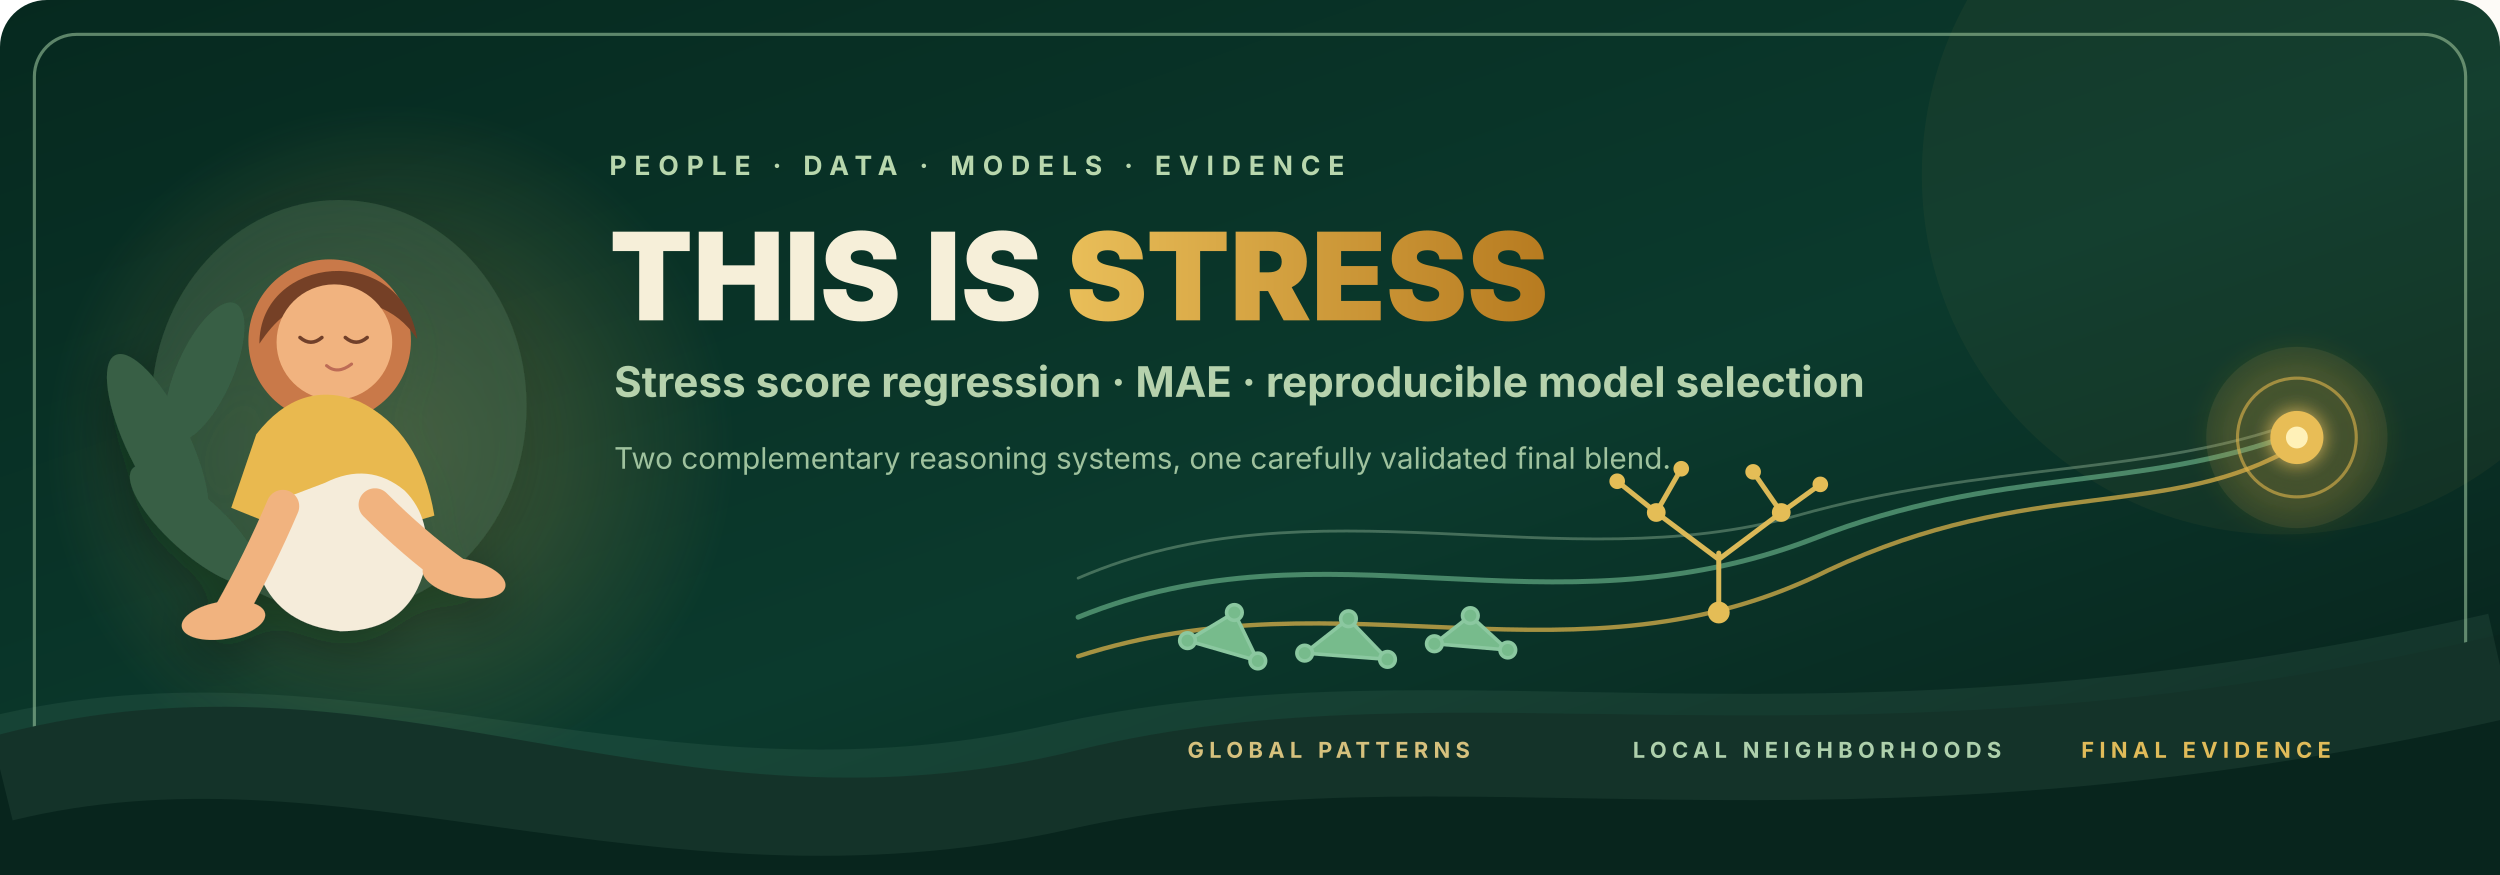
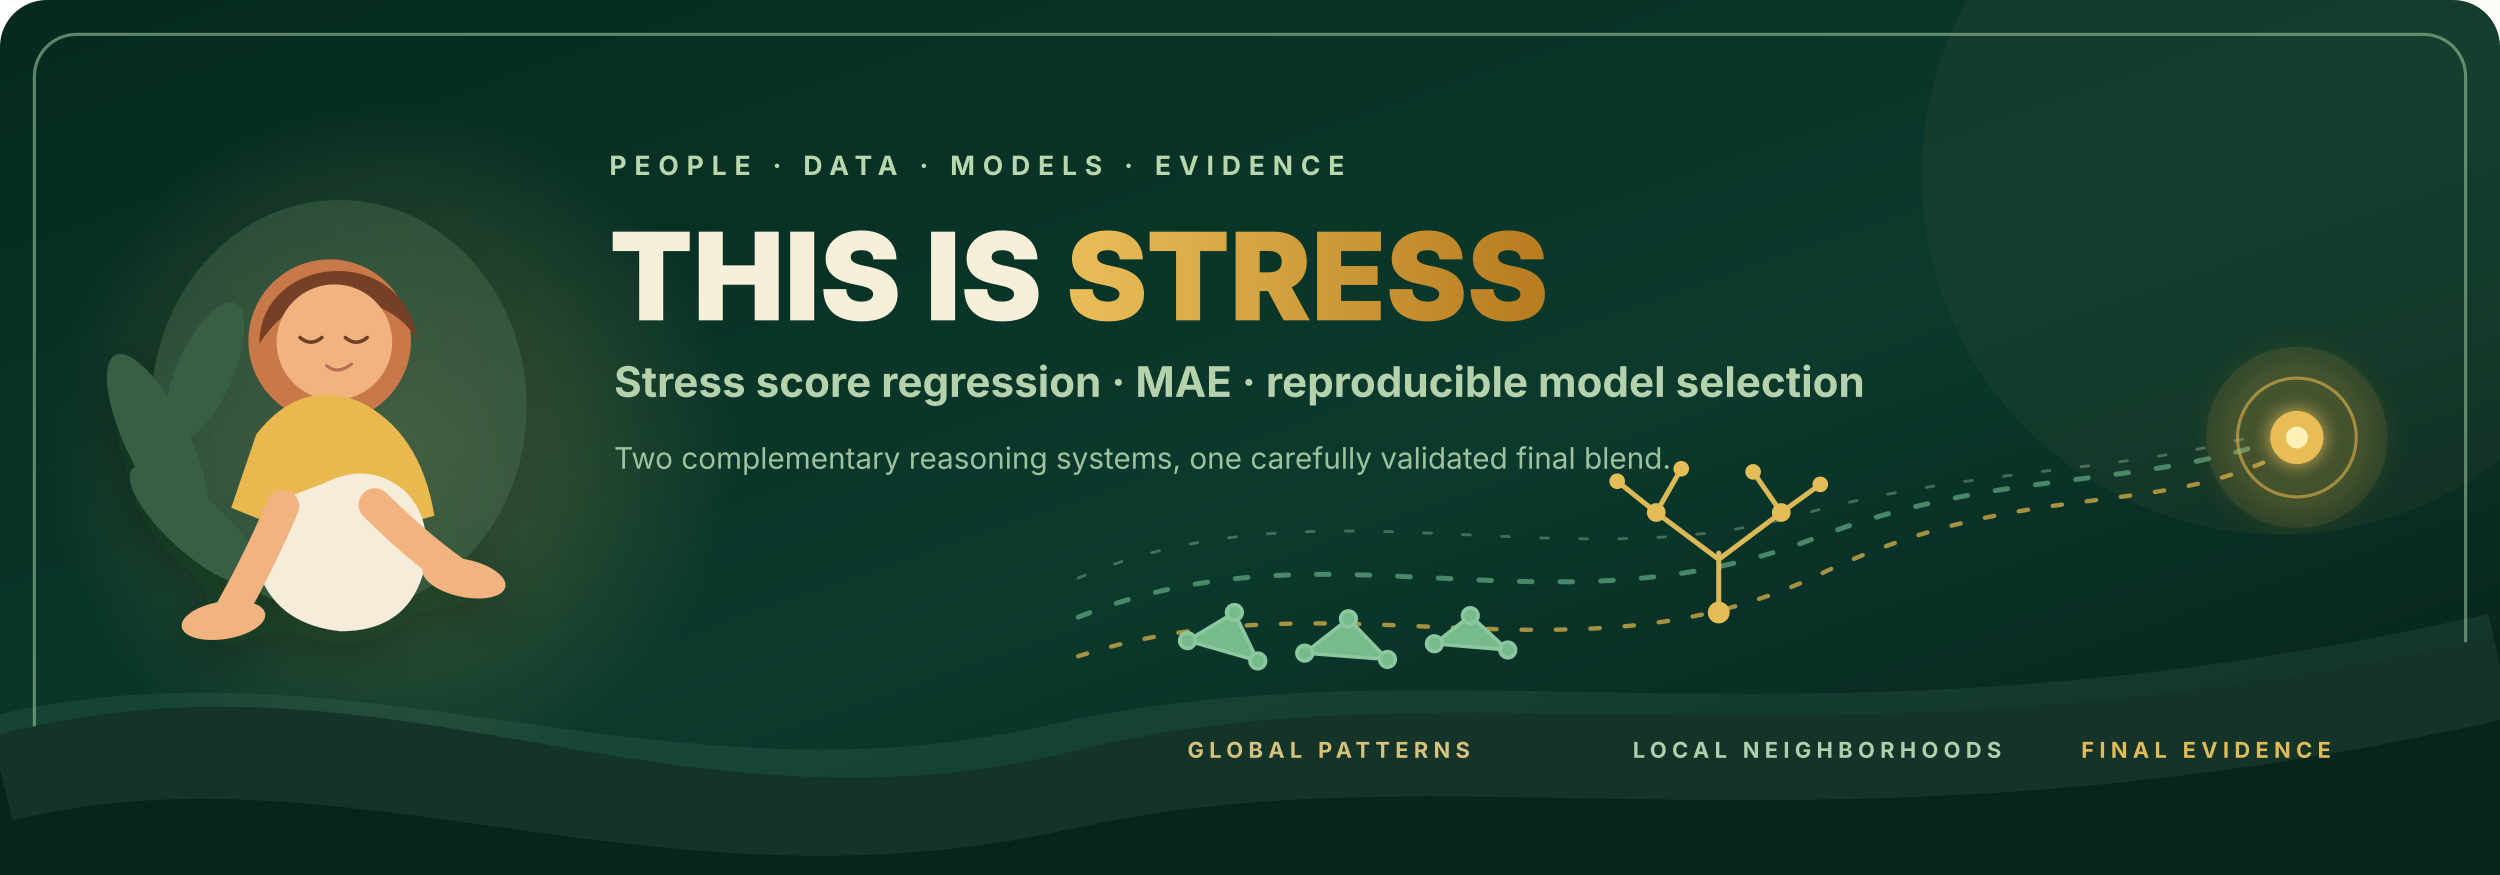
<svg xmlns="http://www.w3.org/2000/svg" width="1600" height="560" viewBox="0 0 1600 560" role="img" aria-labelledby="title desc">
  <defs>
    <linearGradient id="bg" x1="0" y1="0" x2="1" y2="1">
      <stop stop-color="#06291f" />
      <stop offset=".55" stop-color="#0b3a2d" />
      <stop offset="1" stop-color="#071f19" />
    </linearGradient>
    <linearGradient id="gold" x1="0" y1="0" x2="1" y2="0">
      <stop stop-color="#f8edc9" />
      <stop offset=".5" stop-color="#e8bd58" />
      <stop offset="1" stop-color="#b77b20" />
    </linearGradient>
    <linearGradient id="mint" x1="0" y1="0" x2="1" y2="1">
      <stop stop-color="#c5e0b7" />
      <stop offset="1" stop-color="#6fb68a" />
    </linearGradient>
    <radialGradient id="halo">
      <stop stop-color="#e9c45d" stop-opacity=".28" />
      <stop offset="1" stop-color="#e9c45d" stop-opacity="0" />
    </radialGradient>
    <filter id="glow" x="-100%" y="-100%" width="300%" height="300%">
      <feGaussianBlur stdDeviation="7" result="b" />
      <feMerge>
        <feMergeNode in="b" />
        <feMergeNode in="SourceGraphic" />
      </feMerge>
    </filter>
    <filter id="shadow" x="-30%" y="-30%" width="160%" height="160%">
      <feDropShadow dx="0" dy="10" stdDeviation="16" flood-color="#00150f" flood-opacity=".35" />
    </filter>
  </defs>
  <rect width="1600" height="560" rx="30" fill="url(#bg)" />
  <rect x="22" y="22" width="1556" height="516" rx="27" fill="none" stroke="#9bc69f" stroke-opacity=".58" stroke-width="2" />
-   <circle cx="250" cy="287" r="220" fill="url(#halo)" />
+   <circle cx="250" cy="287" r="220" fill="url(#halo)">
+     <animate attributeName="opacity" values=".72;1;.72" dur="7s" repeatCount="indefinite" />
+   </circle>
  <circle cx="1460" cy="112" r="230" fill="#dfb34d" opacity=".05" />
  <path d="M0 470 C250 405 430 545 690 480 C935 420 1180 505 1600 406 L1600 560 L0 560Z" fill="#08251d" />
  <path d="M0 492 C220 438 420 554 675 498 C930 440 1160 526 1600 426" fill="none" stroke="#8ab999" stroke-opacity=".1" stroke-width="68" />
  <g transform="translate(75 118)" filter="url(#shadow)">
    <ellipse cx="142" cy="142" rx="120" ry="132" fill="#486b50" opacity=".42" />
    <g fill="#385f44">
      <ellipse cx="26" cy="165" rx="20" ry="62" transform="rotate(-26 26 165)" />
      <ellipse cx="56" cy="120" rx="18" ry="48" transform="rotate(24 56 120)" />
      <ellipse cx="50" cy="218" rx="18" ry="54" transform="rotate(-48 50 218)" />
    </g>
    <circle cx="136" cy="100" r="52" fill="#c97948" />
    <path d="M91 102 C91 45 182 36 192 99 C178 78 157 72 129 75 C112 77 101 87 91 102Z" fill="#754126" />
    <circle cx="139" cy="101" r="37" fill="#f1b37f" />
    <path d="M117 98 Q124 104 131 98M146 98 Q153 104 160 98" fill="none" stroke="#71402b" stroke-width="2.3" stroke-linecap="round" />
    <path d="M134 116 Q141 122 150 115" fill="none" stroke="#bd6c56" stroke-width="2" stroke-linecap="round" />
    <path d="M89 160 Q117 124 155 139 Q194 158 203 212 L135 232 L73 207Z" fill="#e9b94f" />
    <path d="M133 191 Q161 177 184 196 Q202 214 197 245 Q187 286 143 286 Q105 282 92 252 Q87 223 104 202Z" fill="#f5ecda" />
    <path d="M106 206 Q91 241 73 273" fill="none" stroke="#f1b37f" stroke-width="21" stroke-linecap="round" />
    <path d="M165 205 Q190 230 215 248" fill="none" stroke="#f1b37f" stroke-width="21" stroke-linecap="round" />
    <ellipse cx="68" cy="279" rx="27" ry="12" fill="#f1b37f" transform="rotate(-9 68 279)" />
    <ellipse cx="222" cy="252" rx="27" ry="12" fill="#f1b37f" transform="rotate(12 222 252)" />
  </g>
  <g font-family="Inter, Arial, sans-serif">
    <text x="390" y="112" font-size="17" font-weight="700" letter-spacing="5" fill="#b8d7ad">PEOPLE · DATA · MODELS · EVIDENCE</text>
    <text x="390" y="205" font-size="78" font-weight="850" fill="#f6efd9">THIS IS <tspan fill="url(#gold)">STRESS</tspan>
    </text>
    <text x="393" y="254" font-size="27" font-weight="650" fill="#b6d2ad">Stress score regression · MAE · reproducible model selection</text>
    <text x="393" y="300" font-size="19" fill="#9fc29e">Two complementary reasoning systems, one carefully validated final blend.</text>
  </g>
  <g fill="none" stroke-linecap="round">
-     <path d="M690 395 C850 330 990 410 1160 345 C1280 298 1370 315 1470 277" stroke="#6ab38a" stroke-width="3.2" opacity=".65" />
-     <path d="M690 420 C860 365 1010 445 1170 365 C1300 304 1388 334 1470 285" stroke="#e1b54b" stroke-width="2.8" opacity=".72" />
-     <path d="M690 370 C840 305 1000 372 1150 330 C1270 296 1380 304 1470 270" stroke="#b1d5b1" stroke-width="1.8" opacity=".35" />
+     <path d="M690 395 C850 330 990 410 1160 345 C1280 298 1370 315 1470 277" stroke="#6ab38a" stroke-width="3.2" stroke-dasharray="8 18" opacity=".65">
+       <animate attributeName="stroke-dashoffset" from="0" to="-104" dur="4.8s" repeatCount="indefinite" />
+       <animate attributeName="opacity" values=".45;.78;.45" dur="6s" repeatCount="indefinite" />
+     </path>
+     <path d="M690 420 C860 365 1010 445 1170 365 C1300 304 1388 334 1470 285" stroke="#e1b54b" stroke-width="2.8" stroke-dasharray="6 16" opacity=".72">
+       <animate attributeName="stroke-dashoffset" from="0" to="-88" dur="4.2s" repeatCount="indefinite" />
+       <animate attributeName="opacity" values=".55;.9;.55" dur="6s" begin=".5s" repeatCount="indefinite" />
+     </path>
+     <path d="M690 370 C840 305 1000 372 1150 330 C1270 296 1380 304 1470 270" stroke="#b1d5b1" stroke-width="1.8" stroke-dasharray="5 20" opacity=".35">
+       <animate attributeName="stroke-dashoffset" from="0" to="-100" dur="5.4s" repeatCount="indefinite" />
+     </path>
  </g>
  <g transform="translate(930 300)" stroke="#dbb957" stroke-width="3.2" fill="none" stroke-linecap="round">
    <path d="M170 92V54M170 58L130 28M170 58L210 28M130 28L105 8M130 28L146 0M210 28L192 2M210 28L235 10" />
    <g fill="#e4bd56" stroke="none">
-       <circle cx="170" cy="92" r="7" />
-       <circle cx="130" cy="28" r="6" />
-       <circle cx="210" cy="28" r="6" />
-       <circle cx="105" cy="8" r="5" />
-       <circle cx="146" cy="0" r="5" />
-       <circle cx="192" cy="2" r="5" />
-       <circle cx="235" cy="10" r="5" />
+       <circle cx="170" cy="92" r="7">
+         <animate attributeName="opacity" values=".45;1;.72" dur="3.6s" begin=".0s" repeatCount="indefinite" />
+       </circle>
+       <circle cx="130" cy="28" r="6">
+         <animate attributeName="opacity" values=".45;1;.72" dur="3.6s" begin=".25s" repeatCount="indefinite" />
+       </circle>
+       <circle cx="210" cy="28" r="6">
+         <animate attributeName="opacity" values=".45;1;.72" dur="3.6s" begin=".5s" repeatCount="indefinite" />
+       </circle>
+       <circle cx="105" cy="8" r="5">
+         <animate attributeName="opacity" values=".45;1;.72" dur="3.6s" begin=".75s" repeatCount="indefinite" />
+       </circle>
+       <circle cx="146" cy="0" r="5">
+         <animate attributeName="opacity" values=".45;1;.72" dur="3.6s" begin="1s" repeatCount="indefinite" />
+       </circle>
+       <circle cx="192" cy="2" r="5">
+         <animate attributeName="opacity" values=".45;1;.72" dur="3.6s" begin="1.25s" repeatCount="indefinite" />
+       </circle>
+       <circle cx="235" cy="10" r="5">
+         <animate attributeName="opacity" values=".45;1;.72" dur="3.6s" begin="1.5s" repeatCount="indefinite" />
+       </circle>
    </g>
  </g>
  <g transform="translate(760 388)" stroke="#8bc8a0" stroke-width="2.3" fill="#77bb8c">
    <path d="M0 22L30 4L45 35L0 22M75 30L103 8L128 34L75 30M158 24L181 6L205 28L158 24" />
-     <circle cx="0" cy="22" r="5" />
-     <circle cx="30" cy="4" r="5" />
-     <circle cx="45" cy="35" r="5" />
-     <circle cx="75" cy="30" r="5" />
-     <circle cx="103" cy="8" r="5" />
-     <circle cx="128" cy="34" r="5" />
-     <circle cx="158" cy="24" r="5" />
-     <circle cx="181" cy="6" r="5" />
-     <circle cx="205" cy="28" r="5" />
+     <circle cx="0" cy="22" r="5">
+       <animate attributeName="opacity" values=".55;1;.65" dur="3.8s" begin="2.10s" repeatCount="indefinite" />
+     </circle>
+     <circle cx="30" cy="4" r="5">
+       <animate attributeName="opacity" values=".55;1;.65" dur="3.8s" begin="2.22s" repeatCount="indefinite" />
+     </circle>
+     <circle cx="45" cy="35" r="5">
+       <animate attributeName="opacity" values=".55;1;.65" dur="3.8s" begin="2.34s" repeatCount="indefinite" />
+     </circle>
+     <circle cx="75" cy="30" r="5">
+       <animate attributeName="opacity" values=".55;1;.65" dur="3.8s" begin="2.46s" repeatCount="indefinite" />
+     </circle>
+     <circle cx="103" cy="8" r="5">
+       <animate attributeName="opacity" values=".55;1;.65" dur="3.8s" begin="2.58s" repeatCount="indefinite" />
+     </circle>
+     <circle cx="128" cy="34" r="5">
+       <animate attributeName="opacity" values=".55;1;.65" dur="3.8s" begin="2.70s" repeatCount="indefinite" />
+     </circle>
+     <circle cx="158" cy="24" r="5">
+       <animate attributeName="opacity" values=".55;1;.65" dur="3.8s" begin="2.82s" repeatCount="indefinite" />
+     </circle>
+     <circle cx="181" cy="6" r="5">
+       <animate attributeName="opacity" values=".55;1;.65" dur="3.8s" begin="2.94s" repeatCount="indefinite" />
+     </circle>
+     <circle cx="205" cy="28" r="5">
+       <animate attributeName="opacity" values=".55;1;.65" dur="3.8s" begin="3.06s" repeatCount="indefinite" />
+     </circle>
  </g>
  <g transform="translate(1470 280)" filter="url(#glow)">
-     <circle r="58" fill="#dcae42" opacity=".10" />
+     <circle r="58" fill="#dcae42" opacity=".10">
+       <animate attributeName="r" values="54;66;54" dur="4.8s" begin="3.2s" repeatCount="indefinite" />
+       <animate attributeName="opacity" values=".05;.18;.05" dur="4.8s" begin="3.2s" repeatCount="indefinite" />
+     </circle>
    <circle r="38" fill="none" stroke="#dcb24d" stroke-opacity=".62" stroke-width="2" />
-     <circle r="17" fill="#e8bd56" />
-     <circle r="7" fill="#fff1b8" />
+     <circle r="17" fill="#e8bd56">
+       <animate attributeName="r" values="16;19;16" dur="4.8s" begin="3.2s" repeatCount="indefinite" />
+     </circle>
+     <circle r="7" fill="#fff1b8">
+       <animate attributeName="opacity" values=".75;1;.75" dur="4.8s" begin="3.2s" repeatCount="indefinite" />
+     </circle>
  </g>
  <g font-family="Inter, Arial, sans-serif">
    <text x="760" y="485" font-size="14" font-weight="700" letter-spacing="3.4" fill="#d6c17d">GLOBAL PATTERNS</text>
    <text x="1045" y="485" font-size="14" font-weight="700" letter-spacing="3.4" fill="#aed0ac">LOCAL NEIGHBORHOODS</text>
    <text x="1332" y="485" font-size="14" font-weight="700" letter-spacing="3.4" fill="#e0bb59">FINAL EVIDENCE</text>
  </g>
</svg>
